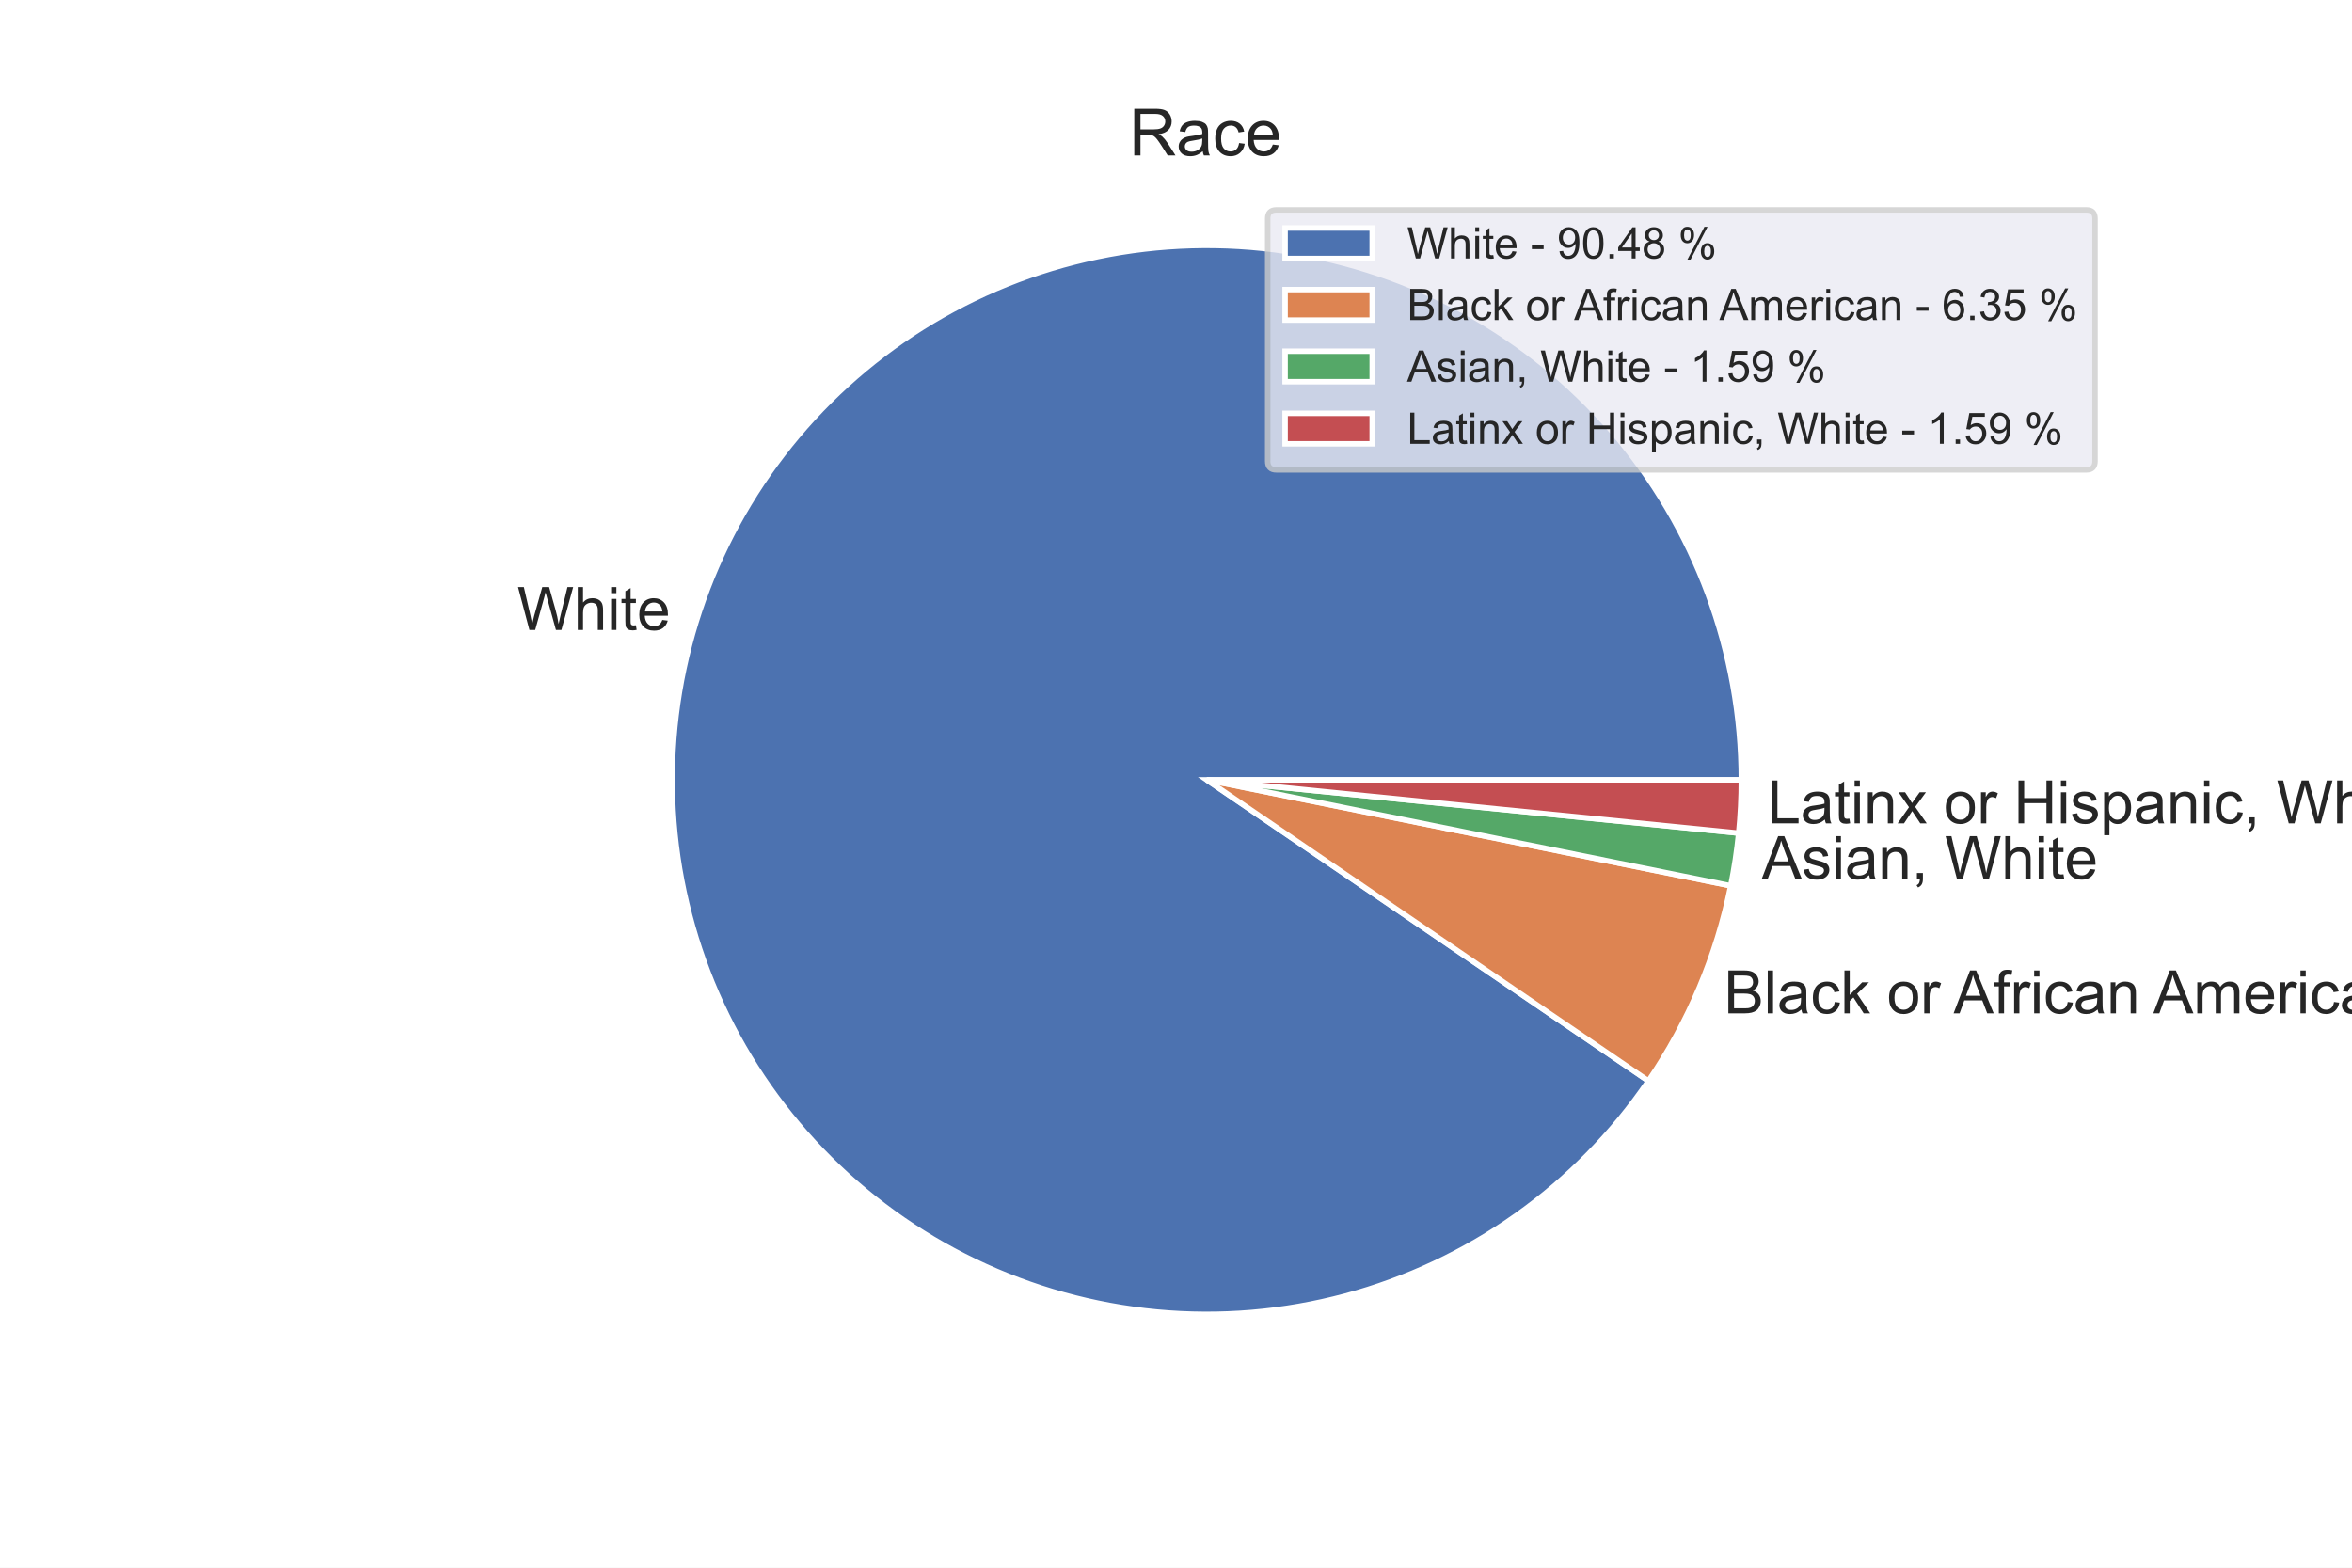
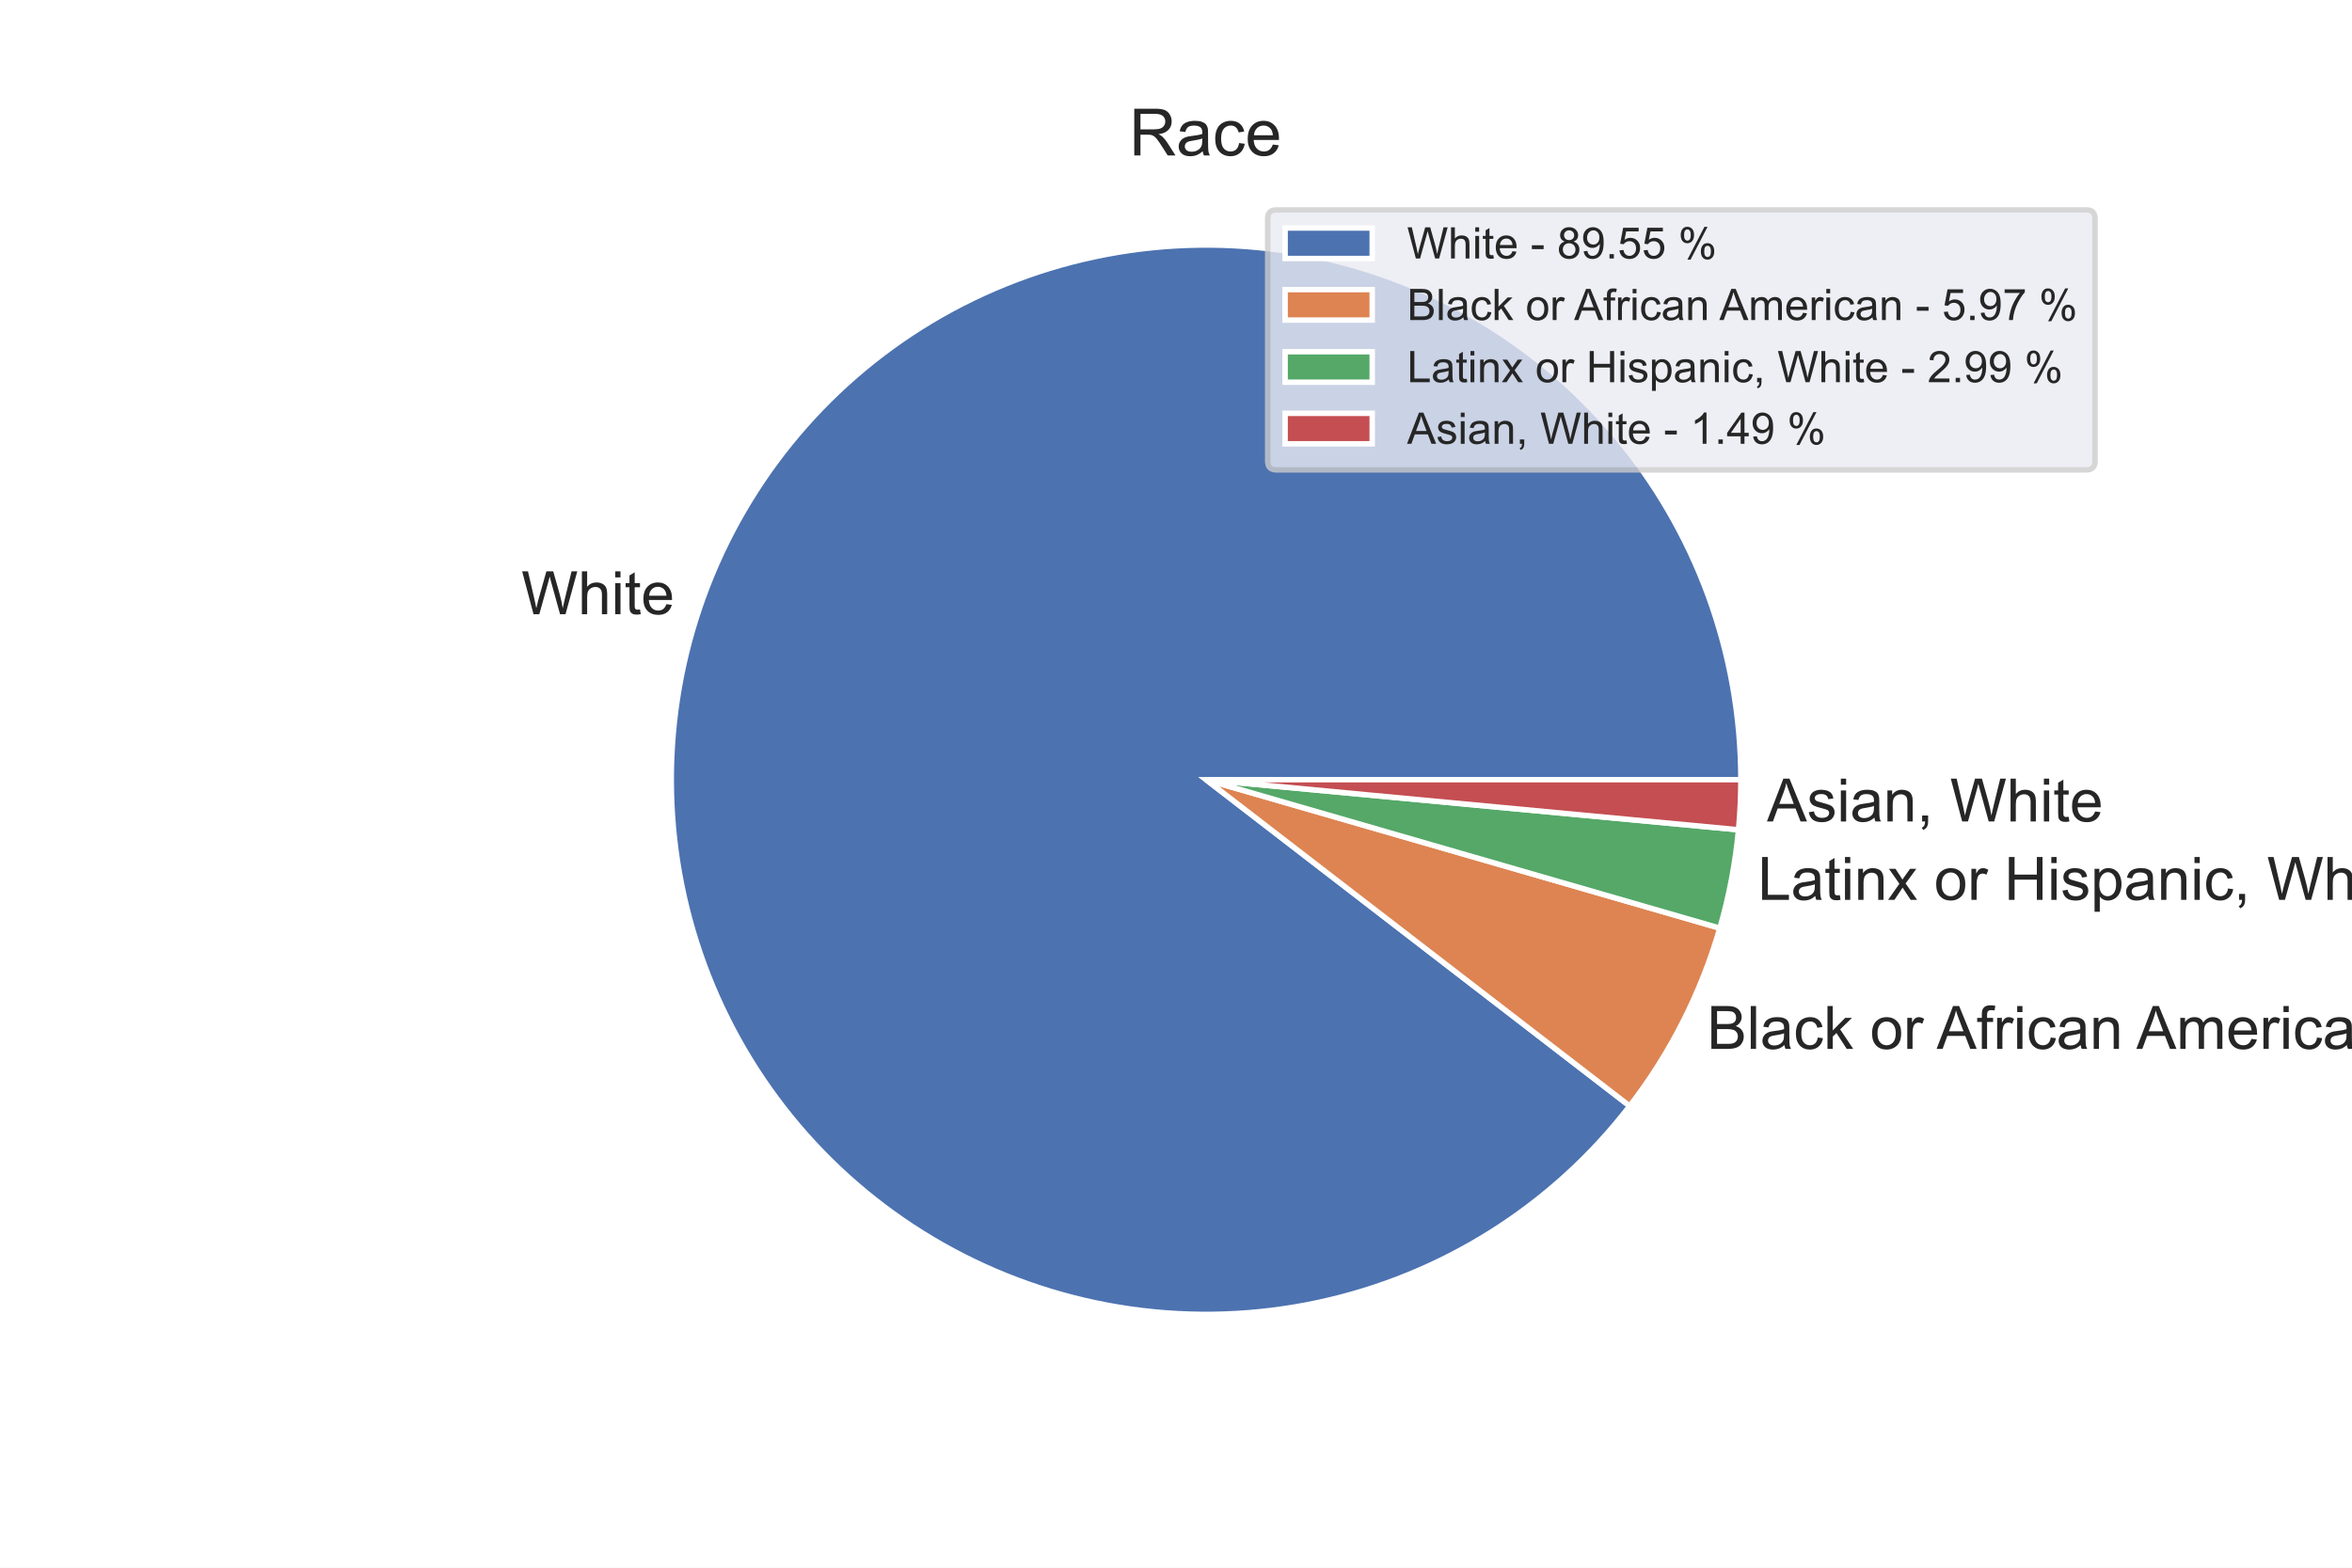
<svg xmlns="http://www.w3.org/2000/svg" xmlns:xlink="http://www.w3.org/1999/xlink" height="288pt" version="1.1" viewBox="0 0 432 288" width="432pt">
  <defs>
    <style type="text/css">*{stroke-linecap:butt;stroke-linejoin:round;}</style>
  </defs>
  <g id="figure_1">
    <g id="patch_1">
      <path d="M 0 288  L 432 288  L 432 0  L 0 0  z " style="fill:#ffffff;" />
    </g>
    <g id="axes_1">
      <g id="matplotlib.axis_1" />
      <g id="matplotlib.axis_2" />
      <g id="patch_2">
-         <path d="M 319.836 143.271  C 319.836 131.612 317.759 120.045 313.703 109.115  C 309.647 98.184 303.677 88.062 296.072 79.225  C 288.467 70.388 279.348 62.976 269.144 57.336  C 258.94 51.696 247.812 47.919 236.283 46.181  C 224.755 44.444 213.008 44.773 201.595 47.155  C 190.182 49.536 179.283 53.931 169.412 60.134  C 159.54 66.337 150.851 74.249 143.753 83.499  C 136.656 92.749 131.262 103.189 127.826 114.33  C 124.389 125.471 122.964 137.135 123.618 148.776  C 124.272 160.417 126.994 171.848 131.656 182.534  C 136.318 193.221 142.847 202.991 150.936 211.388  C 159.024 219.785 168.544 226.675 179.048 231.733  C 189.553 236.792 200.875 239.939 212.483 241.028  C 224.091 242.116 235.8 241.129 247.062 238.111  C 258.324 235.094 268.958 230.094 278.467 223.347  C 287.976 216.601 296.207 208.214 302.775 198.581  L 221.65 143.271  L 319.836 143.271  z " style="fill:#4c72b0;stroke:#ffffff;stroke-linejoin:miter;" />
+         <path d="M 319.751 143.239  C 319.751 131.695 317.716 120.24 313.739 109.402  C 309.762 98.564 303.906 88.512 296.44 79.707  C 288.973 70.903 280.013 63.483 269.97 57.789  C 259.928 52.095 248.959 48.216 237.57 46.33  C 226.181 44.444 214.548 44.58 203.206 46.733  C 191.864 48.885 180.99 53.02 171.084 58.948  C 161.177 64.876 152.393 72.504 145.135 81.481  C 137.877 90.458 132.258 100.645 128.537 111.573  C 124.815 122.501 123.049 134.001 123.32 145.542  C 123.59 157.083 125.893 168.487 130.123 179.228  C 134.353 189.97 140.443 199.882 148.114 208.509  C 155.785 217.137 164.917 224.344 175.09 229.801  C 185.263 235.258 196.319 238.879 207.75 240.498  C 219.18 242.116 230.807 241.707 242.095 239.289  C 253.383 236.872 264.157 232.483 273.922 226.324  C 283.687 220.166 292.29 212.334 299.335 203.189  L 221.522 143.239  L 319.751 143.239  z " style="fill:#4c72b0;stroke:#ffffff;stroke-linejoin:miter;" />
      </g>
      <g id="patch_3">
-         <path d="M 302.775 198.581  C 306.455 193.182 309.588 187.43 312.126 181.41  C 314.664 175.389 316.594 169.13 317.889 162.726  L 221.65 143.271  L 302.775 198.581  z " style="fill:#dd8452;stroke:#ffffff;stroke-linejoin:miter;" />
+         <path d="M 299.335 203.189  C 303.086 198.321 306.372 193.111 309.149 187.629  C 311.926 182.146 314.183 176.415 315.889 170.511  L 221.522 143.239  L 299.335 203.189  z " style="fill:#dd8452;stroke:#ffffff;stroke-linejoin:miter;" />
      </g>
      <g id="patch_4">
-         <path d="M 317.889 162.726  C 318.212 161.126 318.496 159.518 318.739 157.905  C 318.982 156.291 319.185 154.671 319.348 153.047  L 221.65 143.271  L 317.889 162.726  z " style="fill:#55a868;stroke:#ffffff;stroke-linejoin:miter;" />
+         <path d="M 315.889 170.511  C 316.742 167.561 317.456 164.572 318.028 161.555  C 318.601 158.537 319.032 155.495 319.319 152.437  L 221.522 143.239  L 315.889 170.511  z " style="fill:#55a868;stroke:#ffffff;stroke-linejoin:miter;" />
      </g>
      <g id="patch_5">
-         <path d="M 319.348 153.047  C 319.51 151.423 319.632 149.795 319.714 148.165  C 319.795 146.535 319.836 144.903 319.836 143.271  L 221.65 143.271  L 319.348 153.047  z " style="fill:#c44e52;stroke:#ffffff;stroke-linejoin:miter;" />
+         <path d="M 319.319 152.437  C 319.463 150.909 319.571 149.377 319.643 147.843  C 319.715 146.309 319.751 144.774 319.751 143.239  L 221.522 143.239  L 319.319 152.437  z " style="fill:#c44e52;stroke:#ffffff;stroke-linejoin:miter;" />
      </g>
      <g id="text_1">
-         <g style="fill:#262626;" transform="translate(95.01751 115.7265)scale(0.11 -0.11)">
+         <g style="fill:#262626;" transform="translate(95.77034 112.8338)scale(0.11 -0.11)">
          <defs>
            <path d="M 1294 0  L 78 4581  L 700 4581  L 1397 1578  Q 1509 1106 1591 641  Q 1766 1375 1797 1488  L 2669 4581  L 3400 4581  L 4056 2263  Q 4303 1400 4413 641  Q 4500 1075 4641 1638  L 5359 4581  L 5969 4581  L 4713 0  L 4128 0  L 3163 3491  Q 3041 3928 3019 4028  Q 2947 3713 2884 3491  L 1913 0  L 1294 0  z " id="ArialMT-57" transform="scale(0.015625)" />
            <path d="M 422 0  L 422 4581  L 984 4581  L 984 2938  Q 1378 3394 1978 3394  Q 2347 3394 2619 3248  Q 2891 3103 3008 2847  Q 3125 2591 3125 2103  L 3125 0  L 2563 0  L 2563 2103  Q 2563 2525 2380 2717  Q 2197 2909 1863 2909  Q 1613 2909 1392 2779  Q 1172 2650 1078 2428  Q 984 2206 984 1816  L 984 0  L 422 0  z " id="ArialMT-68" transform="scale(0.015625)" />
            <path d="M 425 3934  L 425 4581  L 988 4581  L 988 3934  L 425 3934  z M 425 0  L 425 3319  L 988 3319  L 988 0  L 425 0  z " id="ArialMT-69" transform="scale(0.015625)" />
            <path d="M 1650 503  L 1731 6  Q 1494 -44 1306 -44  Q 1000 -44 831 53  Q 663 150 594 308  Q 525 466 525 972  L 525 2881  L 113 2881  L 113 3319  L 525 3319  L 525 4141  L 1084 4478  L 1084 3319  L 1650 3319  L 1650 2881  L 1084 2881  L 1084 941  Q 1084 700 1114 631  Q 1144 563 1211 522  Q 1278 481 1403 481  Q 1497 481 1650 503  z " id="ArialMT-74" transform="scale(0.015625)" />
            <path d="M 2694 1069  L 3275 997  Q 3138 488 2766 206  Q 2394 -75 1816 -75  Q 1088 -75 661 373  Q 234 822 234 1631  Q 234 2469 665 2931  Q 1097 3394 1784 3394  Q 2450 3394 2872 2941  Q 3294 2488 3294 1666  Q 3294 1616 3291 1516  L 816 1516  Q 847 969 1125 678  Q 1403 388 1819 388  Q 2128 388 2347 550  Q 2566 713 2694 1069  z M 847 1978  L 2700 1978  Q 2663 2397 2488 2606  Q 2219 2931 1791 2931  Q 1403 2931 1139 2672  Q 875 2413 847 1978  z " id="ArialMT-65" transform="scale(0.015625)" />
          </defs>
          <use xlink:href="#ArialMT-57" />
          <use x="94.385" xlink:href="#ArialMT-68" />
          <use x="150" xlink:href="#ArialMT-69" />
          <use x="172.217" xlink:href="#ArialMT-74" />
          <use x="200" xlink:href="#ArialMT-65" />
        </g>
      </g>
      <g id="text_2">
-         <g style="fill:#262626;" transform="translate(316.6495 186.1602)scale(0.11 -0.11)">
+         <g style="fill:#262626;" transform="translate(313.5302 192.6919)scale(0.11 -0.11)">
          <defs>
            <path d="M 469 0  L 469 4581  L 2188 4581  Q 2713 4581 3030 4442  Q 3347 4303 3526 4014  Q 3706 3725 3706 3409  Q 3706 3116 3547 2856  Q 3388 2597 3066 2438  Q 3481 2316 3704 2022  Q 3928 1728 3928 1328  Q 3928 1006 3792 729  Q 3656 453 3456 303  Q 3256 153 2954 76  Q 2653 0 2216 0  L 469 0  z M 1075 2656  L 2066 2656  Q 2469 2656 2644 2709  Q 2875 2778 2992 2937  Q 3109 3097 3109 3338  Q 3109 3566 3000 3739  Q 2891 3913 2687 3977  Q 2484 4041 1991 4041  L 1075 4041  L 1075 2656  z M 1075 541  L 2216 541  Q 2509 541 2628 563  Q 2838 600 2978 687  Q 3119 775 3209 942  Q 3300 1109 3300 1328  Q 3300 1584 3169 1773  Q 3038 1963 2805 2039  Q 2572 2116 2134 2116  L 1075 2116  L 1075 541  z " id="ArialMT-42" transform="scale(0.015625)" />
            <path d="M 409 0  L 409 4581  L 972 4581  L 972 0  L 409 0  z " id="ArialMT-6c" transform="scale(0.015625)" />
            <path d="M 2588 409  Q 2275 144 1986 34  Q 1697 -75 1366 -75  Q 819 -75 525 192  Q 231 459 231 875  Q 231 1119 342 1320  Q 453 1522 633 1644  Q 813 1766 1038 1828  Q 1203 1872 1538 1913  Q 2219 1994 2541 2106  Q 2544 2222 2544 2253  Q 2544 2597 2384 2738  Q 2169 2928 1744 2928  Q 1347 2928 1158 2789  Q 969 2650 878 2297  L 328 2372  Q 403 2725 575 2942  Q 747 3159 1072 3276  Q 1397 3394 1825 3394  Q 2250 3394 2515 3294  Q 2781 3194 2906 3042  Q 3031 2891 3081 2659  Q 3109 2516 3109 2141  L 3109 1391  Q 3109 606 3145 398  Q 3181 191 3288 0  L 2700 0  Q 2613 175 2588 409  z M 2541 1666  Q 2234 1541 1622 1453  Q 1275 1403 1131 1340  Q 988 1278 909 1158  Q 831 1038 831 891  Q 831 666 1001 516  Q 1172 366 1500 366  Q 1825 366 2078 508  Q 2331 650 2450 897  Q 2541 1088 2541 1459  L 2541 1666  z " id="ArialMT-61" transform="scale(0.015625)" />
            <path d="M 2588 1216  L 3141 1144  Q 3050 572 2676 248  Q 2303 -75 1759 -75  Q 1078 -75 664 370  Q 250 816 250 1647  Q 250 2184 428 2587  Q 606 2991 970 3192  Q 1334 3394 1763 3394  Q 2303 3394 2647 3120  Q 2991 2847 3088 2344  L 2541 2259  Q 2463 2594 2264 2762  Q 2066 2931 1784 2931  Q 1359 2931 1093 2626  Q 828 2322 828 1663  Q 828 994 1084 691  Q 1341 388 1753 388  Q 2084 388 2306 591  Q 2528 794 2588 1216  z " id="ArialMT-63" transform="scale(0.015625)" />
            <path d="M 425 0  L 425 4581  L 988 4581  L 988 1969  L 2319 3319  L 3047 3319  L 1778 2088  L 3175 0  L 2481 0  L 1384 1697  L 988 1316  L 988 0  L 425 0  z " id="ArialMT-6b" transform="scale(0.015625)" />
            <path id="ArialMT-20" transform="scale(0.015625)" />
            <path d="M 213 1659  Q 213 2581 725 3025  Q 1153 3394 1769 3394  Q 2453 3394 2887 2945  Q 3322 2497 3322 1706  Q 3322 1066 3130 698  Q 2938 331 2570 128  Q 2203 -75 1769 -75  Q 1072 -75 642 372  Q 213 819 213 1659  z M 791 1659  Q 791 1022 1069 705  Q 1347 388 1769 388  Q 2188 388 2466 706  Q 2744 1025 2744 1678  Q 2744 2294 2464 2611  Q 2184 2928 1769 2928  Q 1347 2928 1069 2612  Q 791 2297 791 1659  z " id="ArialMT-6f" transform="scale(0.015625)" />
            <path d="M 416 0  L 416 3319  L 922 3319  L 922 2816  Q 1116 3169 1280 3281  Q 1444 3394 1641 3394  Q 1925 3394 2219 3213  L 2025 2691  Q 1819 2813 1613 2813  Q 1428 2813 1281 2702  Q 1134 2591 1072 2394  Q 978 2094 978 1738  L 978 0  L 416 0  z " id="ArialMT-72" transform="scale(0.015625)" />
            <path d="M -9 0  L 1750 4581  L 2403 4581  L 4278 0  L 3588 0  L 3053 1388  L 1138 1388  L 634 0  L -9 0  z M 1313 1881  L 2866 1881  L 2388 3150  Q 2169 3728 2063 4100  Q 1975 3659 1816 3225  L 1313 1881  z " id="ArialMT-41" transform="scale(0.015625)" />
            <path d="M 556 0  L 556 2881  L 59 2881  L 59 3319  L 556 3319  L 556 3672  Q 556 4006 616 4169  Q 697 4388 901 4523  Q 1106 4659 1475 4659  Q 1713 4659 2000 4603  L 1916 4113  Q 1741 4144 1584 4144  Q 1328 4144 1222 4034  Q 1116 3925 1116 3625  L 1116 3319  L 1763 3319  L 1763 2881  L 1116 2881  L 1116 0  L 556 0  z " id="ArialMT-66" transform="scale(0.015625)" />
            <path d="M 422 0  L 422 3319  L 928 3319  L 928 2847  Q 1294 3394 1984 3394  Q 2284 3394 2536 3286  Q 2788 3178 2913 3003  Q 3038 2828 3088 2588  Q 3119 2431 3119 2041  L 3119 0  L 2556 0  L 2556 2019  Q 2556 2363 2490 2533  Q 2425 2703 2258 2804  Q 2091 2906 1866 2906  Q 1506 2906 1245 2678  Q 984 2450 984 1813  L 984 0  L 422 0  z " id="ArialMT-6e" transform="scale(0.015625)" />
            <path d="M 422 0  L 422 3319  L 925 3319  L 925 2853  Q 1081 3097 1340 3245  Q 1600 3394 1931 3394  Q 2300 3394 2536 3241  Q 2772 3088 2869 2813  Q 3263 3394 3894 3394  Q 4388 3394 4653 3120  Q 4919 2847 4919 2278  L 4919 0  L 4359 0  L 4359 2091  Q 4359 2428 4304 2576  Q 4250 2725 4106 2815  Q 3963 2906 3769 2906  Q 3419 2906 3187 2673  Q 2956 2441 2956 1928  L 2956 0  L 2394 0  L 2394 2156  Q 2394 2531 2256 2718  Q 2119 2906 1806 2906  Q 1569 2906 1367 2781  Q 1166 2656 1075 2415  Q 984 2175 984 1722  L 984 0  L 422 0  z " id="ArialMT-6d" transform="scale(0.015625)" />
          </defs>
          <use xlink:href="#ArialMT-42" />
          <use x="66.699" xlink:href="#ArialMT-6c" />
          <use x="88.916" xlink:href="#ArialMT-61" />
          <use x="144.531" xlink:href="#ArialMT-63" />
          <use x="194.531" xlink:href="#ArialMT-6b" />
          <use x="244.531" xlink:href="#ArialMT-20" />
          <use x="272.314" xlink:href="#ArialMT-6f" />
          <use x="327.93" xlink:href="#ArialMT-72" />
          <use x="361.23" xlink:href="#ArialMT-20" />
          <use x="383.514" xlink:href="#ArialMT-41" />
          <use x="450.213" xlink:href="#ArialMT-66" />
          <use x="477.996" xlink:href="#ArialMT-72" />
          <use x="511.297" xlink:href="#ArialMT-69" />
          <use x="533.514" xlink:href="#ArialMT-63" />
          <use x="583.514" xlink:href="#ArialMT-61" />
          <use x="639.129" xlink:href="#ArialMT-6e" />
          <use x="694.744" xlink:href="#ArialMT-20" />
          <use x="717.027" xlink:href="#ArialMT-41" />
          <use x="783.727" xlink:href="#ArialMT-6d" />
          <use x="867.027" xlink:href="#ArialMT-65" />
          <use x="922.643" xlink:href="#ArialMT-72" />
          <use x="955.943" xlink:href="#ArialMT-69" />
          <use x="978.16" xlink:href="#ArialMT-63" />
          <use x="1028.16" xlink:href="#ArialMT-61" />
          <use x="1083.775" xlink:href="#ArialMT-6e" />
        </g>
      </g>
      <g id="text_3">
-         <g style="fill:#262626;" transform="translate(323.5935 161.4799)scale(0.11 -0.11)">
-           <defs>
-             <path d="M 197 991  L 753 1078  Q 800 744 1014 566  Q 1228 388 1613 388  Q 2000 388 2187 545  Q 2375 703 2375 916  Q 2375 1106 2209 1216  Q 2094 1291 1634 1406  Q 1016 1563 777 1677  Q 538 1791 414 1992  Q 291 2194 291 2438  Q 291 2659 392 2848  Q 494 3038 669 3163  Q 800 3259 1026 3326  Q 1253 3394 1513 3394  Q 1903 3394 2198 3281  Q 2494 3169 2634 2976  Q 2775 2784 2828 2463  L 2278 2388  Q 2241 2644 2061 2787  Q 1881 2931 1553 2931  Q 1166 2931 1000 2803  Q 834 2675 834 2503  Q 834 2394 903 2306  Q 972 2216 1119 2156  Q 1203 2125 1616 2013  Q 2213 1853 2448 1751  Q 2684 1650 2818 1456  Q 2953 1263 2953 975  Q 2953 694 2789 445  Q 2625 197 2315 61  Q 2006 -75 1616 -75  Q 969 -75 630 194  Q 291 463 197 991  z " id="ArialMT-73" transform="scale(0.015625)" />
-             <path d="M 569 0  L 569 641  L 1209 641  L 1209 0  Q 1209 -353 1084 -570  Q 959 -788 688 -906  L 531 -666  Q 709 -588 793 -436  Q 878 -284 888 0  L 569 0  z " id="ArialMT-2c" transform="scale(0.015625)" />
-           </defs>
-           <use xlink:href="#ArialMT-41" />
-           <use x="66.699" xlink:href="#ArialMT-73" />
-           <use x="116.699" xlink:href="#ArialMT-69" />
-           <use x="138.916" xlink:href="#ArialMT-61" />
-           <use x="194.531" xlink:href="#ArialMT-6e" />
-           <use x="250.146" xlink:href="#ArialMT-2c" />
-           <use x="277.93" xlink:href="#ArialMT-20" />
-           <use x="305.713" xlink:href="#ArialMT-57" />
-           <use x="400.098" xlink:href="#ArialMT-68" />
-           <use x="455.713" xlink:href="#ArialMT-69" />
-           <use x="477.93" xlink:href="#ArialMT-74" />
-           <use x="505.713" xlink:href="#ArialMT-65" />
-         </g>
-       </g>
-       <g id="text_4">
-         <g style="fill:#262626;" transform="translate(324.6168 151.2532)scale(0.11 -0.11)">
+         <g style="fill:#262626;" transform="translate(322.8535 165.3142)scale(0.11 -0.11)">
          <defs>
            <path d="M 469 0  L 469 4581  L 1075 4581  L 1075 541  L 3331 541  L 3331 0  L 469 0  z " id="ArialMT-4c" transform="scale(0.015625)" />
            <path d="M 47 0  L 1259 1725  L 138 3319  L 841 3319  L 1350 2541  Q 1494 2319 1581 2169  Q 1719 2375 1834 2534  L 2394 3319  L 3066 3319  L 1919 1756  L 3153 0  L 2463 0  L 1781 1031  L 1600 1309  L 728 0  L 47 0  z " id="ArialMT-78" transform="scale(0.015625)" />
            <path d="M 513 0  L 513 4581  L 1119 4581  L 1119 2700  L 3500 2700  L 3500 4581  L 4106 4581  L 4106 0  L 3500 0  L 3500 2159  L 1119 2159  L 1119 0  L 513 0  z " id="ArialMT-48" transform="scale(0.015625)" />
+             <path d="M 197 991  L 753 1078  Q 800 744 1014 566  Q 1228 388 1613 388  Q 2000 388 2187 545  Q 2375 703 2375 916  Q 2375 1106 2209 1216  Q 2094 1291 1634 1406  Q 1016 1563 777 1677  Q 538 1791 414 1992  Q 291 2194 291 2438  Q 291 2659 392 2848  Q 494 3038 669 3163  Q 800 3259 1026 3326  Q 1253 3394 1513 3394  Q 1903 3394 2198 3281  Q 2494 3169 2634 2976  Q 2775 2784 2828 2463  L 2278 2388  Q 2241 2644 2061 2787  Q 1881 2931 1553 2931  Q 1166 2931 1000 2803  Q 834 2675 834 2503  Q 834 2394 903 2306  Q 972 2216 1119 2156  Q 1203 2125 1616 2013  Q 2213 1853 2448 1751  Q 2684 1650 2818 1456  Q 2953 1263 2953 975  Q 2953 694 2789 445  Q 2625 197 2315 61  Q 2006 -75 1616 -75  Q 969 -75 630 194  Q 291 463 197 991  z " id="ArialMT-73" transform="scale(0.015625)" />
            <path d="M 422 -1272  L 422 3319  L 934 3319  L 934 2888  Q 1116 3141 1344 3267  Q 1572 3394 1897 3394  Q 2322 3394 2647 3175  Q 2972 2956 3137 2557  Q 3303 2159 3303 1684  Q 3303 1175 3120 767  Q 2938 359 2589 142  Q 2241 -75 1856 -75  Q 1575 -75 1351 44  Q 1128 163 984 344  L 984 -1272  L 422 -1272  z M 931 1641  Q 931 1000 1190 694  Q 1450 388 1819 388  Q 2194 388 2461 705  Q 2728 1022 2728 1688  Q 2728 2322 2467 2637  Q 2206 2953 1844 2953  Q 1484 2953 1207 2617  Q 931 2281 931 1641  z " id="ArialMT-70" transform="scale(0.015625)" />
+             <path d="M 569 0  L 569 641  L 1209 641  L 1209 0  Q 1209 -353 1084 -570  Q 959 -788 688 -906  L 531 -666  Q 709 -588 793 -436  Q 878 -284 888 0  L 569 0  z " id="ArialMT-2c" transform="scale(0.015625)" />
          </defs>
          <use xlink:href="#ArialMT-4c" />
          <use x="55.615" xlink:href="#ArialMT-61" />
          <use x="111.23" xlink:href="#ArialMT-74" />
          <use x="139.014" xlink:href="#ArialMT-69" />
          <use x="161.23" xlink:href="#ArialMT-6e" />
          <use x="216.846" xlink:href="#ArialMT-78" />
          <use x="266.846" xlink:href="#ArialMT-20" />
          <use x="294.629" xlink:href="#ArialMT-6f" />
          <use x="350.244" xlink:href="#ArialMT-72" />
          <use x="383.545" xlink:href="#ArialMT-20" />
          <use x="411.328" xlink:href="#ArialMT-48" />
          <use x="483.545" xlink:href="#ArialMT-69" />
          <use x="505.762" xlink:href="#ArialMT-73" />
          <use x="555.762" xlink:href="#ArialMT-70" />
          <use x="611.377" xlink:href="#ArialMT-61" />
          <use x="666.992" xlink:href="#ArialMT-6e" />
          <use x="722.607" xlink:href="#ArialMT-69" />
          <use x="744.824" xlink:href="#ArialMT-63" />
          <use x="794.824" xlink:href="#ArialMT-2c" />
          <use x="822.607" xlink:href="#ArialMT-20" />
          <use x="850.391" xlink:href="#ArialMT-57" />
          <use x="944.775" xlink:href="#ArialMT-68" />
          <use x="1000.391" xlink:href="#ArialMT-69" />
          <use x="1022.607" xlink:href="#ArialMT-74" />
          <use x="1050.391" xlink:href="#ArialMT-65" />
        </g>
      </g>
+       <g id="text_4">
+         <g style="fill:#262626;" transform="translate(324.549 150.917)scale(0.11 -0.11)">
+           <use xlink:href="#ArialMT-41" />
+           <use x="66.699" xlink:href="#ArialMT-73" />
+           <use x="116.699" xlink:href="#ArialMT-69" />
+           <use x="138.916" xlink:href="#ArialMT-61" />
+           <use x="194.531" xlink:href="#ArialMT-6e" />
+           <use x="250.146" xlink:href="#ArialMT-2c" />
+           <use x="277.93" xlink:href="#ArialMT-20" />
+           <use x="305.713" xlink:href="#ArialMT-57" />
+           <use x="400.098" xlink:href="#ArialMT-68" />
+           <use x="455.713" xlink:href="#ArialMT-69" />
+           <use x="477.93" xlink:href="#ArialMT-74" />
+           <use x="505.713" xlink:href="#ArialMT-65" />
+         </g>
+       </g>
      <g id="text_5">
        <g style="fill:#262626;" transform="translate(207.3938 28.56)scale(0.12 -0.12)">
          <defs>
            <path d="M 503 0  L 503 4581  L 2534 4581  Q 3147 4581 3465 4457  Q 3784 4334 3975 4021  Q 4166 3709 4166 3331  Q 4166 2844 3850 2509  Q 3534 2175 2875 2084  Q 3116 1969 3241 1856  Q 3506 1613 3744 1247  L 4541 0  L 3778 0  L 3172 953  Q 2906 1366 2734 1584  Q 2563 1803 2427 1890  Q 2291 1978 2150 2013  Q 2047 2034 1813 2034  L 1109 2034  L 1109 0  L 503 0  z M 1109 2559  L 2413 2559  Q 2828 2559 3062 2645  Q 3297 2731 3419 2920  Q 3541 3109 3541 3331  Q 3541 3656 3305 3865  Q 3069 4075 2559 4075  L 1109 4075  L 1109 2559  z " id="ArialMT-52" transform="scale(0.015625)" />
          </defs>
          <use xlink:href="#ArialMT-52" />
          <use x="72.217" xlink:href="#ArialMT-61" />
          <use x="127.832" xlink:href="#ArialMT-63" />
          <use x="177.832" xlink:href="#ArialMT-65" />
        </g>
      </g>
      <g id="legend_1">
        <g id="patch_6">
          <path d="M 234.439 86.323  L 383.2 86.323  Q 384.8 86.323 384.8 84.722  L 384.8 40.16  Q 384.8 38.56 383.2 38.56  L 234.439 38.56  Q 232.839 38.56 232.839 40.16  L 232.839 84.722  Q 232.839 86.323 234.439 86.323  z " style="fill:#eaeaf2;opacity:0.8;stroke:#cccccc;stroke-linejoin:miter;" />
        </g>
        <g id="patch_7">
          <path d="M 236.039 47.486  L 252.039 47.486  L 252.039 41.886  L 236.039 41.886  z " style="fill:#4c72b0;stroke:#ffffff;stroke-linejoin:miter;" />
        </g>
        <g id="text_6">
          <g style="fill:#262626;" transform="translate(258.4388 47.48625)scale(0.08 -0.08)">
            <defs>
              <path d="M 203 1375  L 203 1941  L 1931 1941  L 1931 1375  L 203 1375  z " id="ArialMT-2d" transform="scale(0.015625)" />
+               <path d="M 1131 2484  Q 781 2613 612 2850  Q 444 3088 444 3419  Q 444 3919 803 4259  Q 1163 4600 1759 4600  Q 2359 4600 2725 4251  Q 3091 3903 3091 3403  Q 3091 3084 2923 2848  Q 2756 2613 2416 2484  Q 2838 2347 3058 2040  Q 3278 1734 3278 1309  Q 3278 722 2862 322  Q 2447 -78 1769 -78  Q 1091 -78 675 323  Q 259 725 259 1325  Q 259 1772 486 2073  Q 713 2375 1131 2484  z M 1019 3438  Q 1019 3113 1228 2906  Q 1438 2700 1772 2700  Q 2097 2700 2305 2904  Q 2513 3109 2513 3406  Q 2513 3716 2298 3927  Q 2084 4138 1766 4138  Q 1444 4138 1231 3931  Q 1019 3725 1019 3438  z M 838 1322  Q 838 1081 952 856  Q 1066 631 1291 507  Q 1516 384 1775 384  Q 2178 384 2440 643  Q 2703 903 2703 1303  Q 2703 1709 2433 1975  Q 2163 2241 1756 2241  Q 1359 2241 1098 1978  Q 838 1716 838 1322  z " id="ArialMT-38" transform="scale(0.015625)" />
              <path d="M 350 1059  L 891 1109  Q 959 728 1153 556  Q 1347 384 1650 384  Q 1909 384 2104 503  Q 2300 622 2425 820  Q 2550 1019 2634 1356  Q 2719 1694 2719 2044  Q 2719 2081 2716 2156  Q 2547 1888 2255 1720  Q 1963 1553 1622 1553  Q 1053 1553 659 1965  Q 266 2378 266 3053  Q 266 3750 677 4175  Q 1088 4600 1706 4600  Q 2153 4600 2523 4359  Q 2894 4119 3086 3673  Q 3278 3228 3278 2384  Q 3278 1506 3087 986  Q 2897 466 2520 194  Q 2144 -78 1638 -78  Q 1100 -78 759 220  Q 419 519 350 1059  z M 2653 3081  Q 2653 3566 2395 3850  Q 2138 4134 1775 4134  Q 1400 4134 1122 3828  Q 844 3522 844 3034  Q 844 2597 1108 2323  Q 1372 2050 1759 2050  Q 2150 2050 2401 2323  Q 2653 2597 2653 3081  z " id="ArialMT-39" transform="scale(0.015625)" />
-               <path d="M 266 2259  Q 266 3072 433 3567  Q 600 4063 929 4331  Q 1259 4600 1759 4600  Q 2128 4600 2406 4451  Q 2684 4303 2865 4023  Q 3047 3744 3150 3342  Q 3253 2941 3253 2259  Q 3253 1453 3087 958  Q 2922 463 2592 192  Q 2263 -78 1759 -78  Q 1097 -78 719 397  Q 266 969 266 2259  z M 844 2259  Q 844 1131 1108 757  Q 1372 384 1759 384  Q 2147 384 2411 759  Q 2675 1134 2675 2259  Q 2675 3391 2411 3762  Q 2147 4134 1753 4134  Q 1366 4134 1134 3806  Q 844 3388 844 2259  z " id="ArialMT-30" transform="scale(0.015625)" />
              <path d="M 581 0  L 581 641  L 1222 641  L 1222 0  L 581 0  z " id="ArialMT-2e" transform="scale(0.015625)" />
-               <path d="M 2069 0  L 2069 1097  L 81 1097  L 81 1613  L 2172 4581  L 2631 4581  L 2631 1613  L 3250 1613  L 3250 1097  L 2631 1097  L 2631 0  L 2069 0  z M 2069 1613  L 2069 3678  L 634 1613  L 2069 1613  z " id="ArialMT-34" transform="scale(0.015625)" />
-               <path d="M 1131 2484  Q 781 2613 612 2850  Q 444 3088 444 3419  Q 444 3919 803 4259  Q 1163 4600 1759 4600  Q 2359 4600 2725 4251  Q 3091 3903 3091 3403  Q 3091 3084 2923 2848  Q 2756 2613 2416 2484  Q 2838 2347 3058 2040  Q 3278 1734 3278 1309  Q 3278 722 2862 322  Q 2447 -78 1769 -78  Q 1091 -78 675 323  Q 259 725 259 1325  Q 259 1772 486 2073  Q 713 2375 1131 2484  z M 1019 3438  Q 1019 3113 1228 2906  Q 1438 2700 1772 2700  Q 2097 2700 2305 2904  Q 2513 3109 2513 3406  Q 2513 3716 2298 3927  Q 2084 4138 1766 4138  Q 1444 4138 1231 3931  Q 1019 3725 1019 3438  z M 838 1322  Q 838 1081 952 856  Q 1066 631 1291 507  Q 1516 384 1775 384  Q 2178 384 2440 643  Q 2703 903 2703 1303  Q 2703 1709 2433 1975  Q 2163 2241 1756 2241  Q 1359 2241 1098 1978  Q 838 1716 838 1322  z " id="ArialMT-38" transform="scale(0.015625)" />
+               <path d="M 266 1200  L 856 1250  Q 922 819 1161 601  Q 1400 384 1738 384  Q 2144 384 2425 690  Q 2706 997 2706 1503  Q 2706 1984 2436 2262  Q 2166 2541 1728 2541  Q 1456 2541 1237 2417  Q 1019 2294 894 2097  L 366 2166  L 809 4519  L 3088 4519  L 3088 3981  L 1259 3981  L 1013 2750  Q 1425 3038 1878 3038  Q 2478 3038 2890 2622  Q 3303 2206 3303 1553  Q 3303 931 2941 478  Q 2500 -78 1738 -78  Q 1113 -78 717 272  Q 322 622 266 1200  z " id="ArialMT-35" transform="scale(0.015625)" />
              <path d="M 372 3481  Q 372 3972 619 4315  Q 866 4659 1334 4659  Q 1766 4659 2048 4351  Q 2331 4044 2331 3447  Q 2331 2866 2045 2552  Q 1759 2238 1341 2238  Q 925 2238 648 2547  Q 372 2856 372 3481  z M 1350 4272  Q 1141 4272 1002 4090  Q 863 3909 863 3425  Q 863 2984 1003 2804  Q 1144 2625 1350 2625  Q 1563 2625 1702 2806  Q 1841 2988 1841 3469  Q 1841 3913 1700 4092  Q 1559 4272 1350 4272  z M 1353 -169  L 3859 4659  L 4316 4659  L 1819 -169  L 1353 -169  z M 3334 1075  Q 3334 1569 3581 1911  Q 3828 2253 4300 2253  Q 4731 2253 5014 1945  Q 5297 1638 5297 1041  Q 5297 459 5011 145  Q 4725 -169 4303 -169  Q 3888 -169 3611 142  Q 3334 453 3334 1075  z M 4316 1866  Q 4103 1866 3964 1684  Q 3825 1503 3825 1019  Q 3825 581 3965 400  Q 4106 219 4313 219  Q 4528 219 4667 400  Q 4806 581 4806 1063  Q 4806 1506 4665 1686  Q 4525 1866 4316 1866  z " id="ArialMT-25" transform="scale(0.015625)" />
            </defs>
            <use xlink:href="#ArialMT-57" />
            <use x="94.385" xlink:href="#ArialMT-68" />
            <use x="150" xlink:href="#ArialMT-69" />
            <use x="172.217" xlink:href="#ArialMT-74" />
            <use x="200" xlink:href="#ArialMT-65" />
            <use x="255.615" xlink:href="#ArialMT-20" />
            <use x="283.398" xlink:href="#ArialMT-2d" />
            <use x="316.699" xlink:href="#ArialMT-20" />
-             <use x="344.482" xlink:href="#ArialMT-39" />
-             <use x="400.098" xlink:href="#ArialMT-30" />
+             <use x="344.482" xlink:href="#ArialMT-38" />
+             <use x="400.098" xlink:href="#ArialMT-39" />
            <use x="455.713" xlink:href="#ArialMT-2e" />
-             <use x="483.496" xlink:href="#ArialMT-34" />
-             <use x="539.111" xlink:href="#ArialMT-38" />
+             <use x="483.496" xlink:href="#ArialMT-35" />
+             <use x="539.111" xlink:href="#ArialMT-35" />
            <use x="594.727" xlink:href="#ArialMT-20" />
            <use x="622.51" xlink:href="#ArialMT-25" />
          </g>
        </g>
        <g id="patch_8">
          <path d="M 236.039 58.803  L 252.039 58.803  L 252.039 53.203  L 236.039 53.203  z " style="fill:#dd8452;stroke:#ffffff;stroke-linejoin:miter;" />
        </g>
        <g id="text_7">
          <g style="fill:#262626;" transform="translate(258.4388 58.8025)scale(0.08 -0.08)">
            <defs>
-               <path d="M 3184 3459  L 2625 3416  Q 2550 3747 2413 3897  Q 2184 4138 1850 4138  Q 1581 4138 1378 3988  Q 1113 3794 959 3422  Q 806 3050 800 2363  Q 1003 2672 1297 2822  Q 1591 2972 1913 2972  Q 2475 2972 2870 2558  Q 3266 2144 3266 1488  Q 3266 1056 3080 686  Q 2894 316 2569 119  Q 2244 -78 1831 -78  Q 1128 -78 684 439  Q 241 956 241 2144  Q 241 3472 731 4075  Q 1159 4600 1884 4600  Q 2425 4600 2770 4297  Q 3116 3994 3184 3459  z M 888 1484  Q 888 1194 1011 928  Q 1134 663 1356 523  Q 1578 384 1822 384  Q 2178 384 2434 671  Q 2691 959 2691 1453  Q 2691 1928 2437 2201  Q 2184 2475 1800 2475  Q 1419 2475 1153 2201  Q 888 1928 888 1484  z " id="ArialMT-36" transform="scale(0.015625)" />
-               <path d="M 269 1209  L 831 1284  Q 928 806 1161 595  Q 1394 384 1728 384  Q 2125 384 2398 659  Q 2672 934 2672 1341  Q 2672 1728 2419 1979  Q 2166 2231 1775 2231  Q 1616 2231 1378 2169  L 1441 2663  Q 1497 2656 1531 2656  Q 1891 2656 2178 2843  Q 2466 3031 2466 3422  Q 2466 3731 2256 3934  Q 2047 4138 1716 4138  Q 1388 4138 1169 3931  Q 950 3725 888 3313  L 325 3413  Q 428 3978 793 4289  Q 1159 4600 1703 4600  Q 2078 4600 2393 4439  Q 2709 4278 2876 4000  Q 3044 3722 3044 3409  Q 3044 3113 2884 2869  Q 2725 2625 2413 2481  Q 2819 2388 3044 2092  Q 3269 1797 3269 1353  Q 3269 753 2831 336  Q 2394 -81 1725 -81  Q 1122 -81 723 278  Q 325 638 269 1209  z " id="ArialMT-33" transform="scale(0.015625)" />
-               <path d="M 266 1200  L 856 1250  Q 922 819 1161 601  Q 1400 384 1738 384  Q 2144 384 2425 690  Q 2706 997 2706 1503  Q 2706 1984 2436 2262  Q 2166 2541 1728 2541  Q 1456 2541 1237 2417  Q 1019 2294 894 2097  L 366 2166  L 809 4519  L 3088 4519  L 3088 3981  L 1259 3981  L 1013 2750  Q 1425 3038 1878 3038  Q 2478 3038 2890 2622  Q 3303 2206 3303 1553  Q 3303 931 2941 478  Q 2500 -78 1738 -78  Q 1113 -78 717 272  Q 322 622 266 1200  z " id="ArialMT-35" transform="scale(0.015625)" />
+               <path d="M 303 3981  L 303 4522  L 3269 4522  L 3269 4084  Q 2831 3619 2401 2847  Q 1972 2075 1738 1259  Q 1569 684 1522 0  L 944 0  Q 953 541 1156 1306  Q 1359 2072 1739 2783  Q 2119 3494 2547 3981  L 303 3981  z " id="ArialMT-37" transform="scale(0.015625)" />
            </defs>
            <use xlink:href="#ArialMT-42" />
            <use x="66.699" xlink:href="#ArialMT-6c" />
            <use x="88.916" xlink:href="#ArialMT-61" />
            <use x="144.531" xlink:href="#ArialMT-63" />
            <use x="194.531" xlink:href="#ArialMT-6b" />
            <use x="244.531" xlink:href="#ArialMT-20" />
            <use x="272.314" xlink:href="#ArialMT-6f" />
            <use x="327.93" xlink:href="#ArialMT-72" />
            <use x="361.23" xlink:href="#ArialMT-20" />
            <use x="383.514" xlink:href="#ArialMT-41" />
            <use x="450.213" xlink:href="#ArialMT-66" />
            <use x="477.996" xlink:href="#ArialMT-72" />
            <use x="511.297" xlink:href="#ArialMT-69" />
            <use x="533.514" xlink:href="#ArialMT-63" />
            <use x="583.514" xlink:href="#ArialMT-61" />
            <use x="639.129" xlink:href="#ArialMT-6e" />
            <use x="694.744" xlink:href="#ArialMT-20" />
            <use x="717.027" xlink:href="#ArialMT-41" />
            <use x="783.727" xlink:href="#ArialMT-6d" />
            <use x="867.027" xlink:href="#ArialMT-65" />
            <use x="922.643" xlink:href="#ArialMT-72" />
            <use x="955.943" xlink:href="#ArialMT-69" />
            <use x="978.16" xlink:href="#ArialMT-63" />
            <use x="1028.16" xlink:href="#ArialMT-61" />
            <use x="1083.775" xlink:href="#ArialMT-6e" />
            <use x="1139.391" xlink:href="#ArialMT-20" />
            <use x="1167.174" xlink:href="#ArialMT-2d" />
            <use x="1200.475" xlink:href="#ArialMT-20" />
-             <use x="1228.258" xlink:href="#ArialMT-36" />
+             <use x="1228.258" xlink:href="#ArialMT-35" />
            <use x="1283.873" xlink:href="#ArialMT-2e" />
-             <use x="1311.656" xlink:href="#ArialMT-33" />
-             <use x="1367.271" xlink:href="#ArialMT-35" />
+             <use x="1311.656" xlink:href="#ArialMT-39" />
+             <use x="1367.271" xlink:href="#ArialMT-37" />
            <use x="1422.887" xlink:href="#ArialMT-20" />
            <use x="1450.67" xlink:href="#ArialMT-25" />
          </g>
        </g>
        <g id="patch_9">
-           <path d="M 236.039 70.119  L 252.039 70.119  L 252.039 64.519  L 236.039 64.519  z " style="fill:#55a868;stroke:#ffffff;stroke-linejoin:miter;" />
+           <path d="M 236.039 70.216  L 252.039 70.216  L 252.039 64.616  L 236.039 64.616  z " style="fill:#55a868;stroke:#ffffff;stroke-linejoin:miter;" />
        </g>
        <g id="text_8">
-           <g style="fill:#262626;" transform="translate(258.4388 70.11875)scale(0.08 -0.08)">
+           <g style="fill:#262626;" transform="translate(258.4388 70.21625)scale(0.08 -0.08)">
            <defs>
-               <path d="M 2384 0  L 1822 0  L 1822 3584  Q 1619 3391 1289 3197  Q 959 3003 697 2906  L 697 3450  Q 1169 3672 1522 3987  Q 1875 4303 2022 4600  L 2384 4600  L 2384 0  z " id="ArialMT-31" transform="scale(0.015625)" />
+               <path d="M 3222 541  L 3222 0  L 194 0  Q 188 203 259 391  Q 375 700 629 1000  Q 884 1300 1366 1694  Q 2113 2306 2375 2664  Q 2638 3022 2638 3341  Q 2638 3675 2398 3904  Q 2159 4134 1775 4134  Q 1369 4134 1125 3890  Q 881 3647 878 3216  L 300 3275  Q 359 3922 746 4261  Q 1134 4600 1788 4600  Q 2447 4600 2831 4234  Q 3216 3869 3216 3328  Q 3216 3053 3103 2787  Q 2991 2522 2730 2228  Q 2469 1934 1863 1422  Q 1356 997 1212 845  Q 1069 694 975 541  L 3222 541  z " id="ArialMT-32" transform="scale(0.015625)" />
            </defs>
-             <use xlink:href="#ArialMT-41" />
-             <use x="66.699" xlink:href="#ArialMT-73" />
-             <use x="116.699" xlink:href="#ArialMT-69" />
-             <use x="138.916" xlink:href="#ArialMT-61" />
-             <use x="194.531" xlink:href="#ArialMT-6e" />
-             <use x="250.146" xlink:href="#ArialMT-2c" />
-             <use x="277.93" xlink:href="#ArialMT-20" />
-             <use x="305.713" xlink:href="#ArialMT-57" />
-             <use x="400.098" xlink:href="#ArialMT-68" />
-             <use x="455.713" xlink:href="#ArialMT-69" />
-             <use x="477.93" xlink:href="#ArialMT-74" />
-             <use x="505.713" xlink:href="#ArialMT-65" />
-             <use x="561.328" xlink:href="#ArialMT-20" />
-             <use x="589.111" xlink:href="#ArialMT-2d" />
-             <use x="622.412" xlink:href="#ArialMT-20" />
-             <use x="650.195" xlink:href="#ArialMT-31" />
-             <use x="705.811" xlink:href="#ArialMT-2e" />
-             <use x="733.594" xlink:href="#ArialMT-35" />
-             <use x="789.209" xlink:href="#ArialMT-39" />
-             <use x="844.824" xlink:href="#ArialMT-20" />
-             <use x="872.607" xlink:href="#ArialMT-25" />
-           </g>
-         </g>
-         <g id="patch_10">
-           <path d="M 236.039 81.532  L 252.039 81.532  L 252.039 75.933  L 236.039 75.933  z " style="fill:#c44e52;stroke:#ffffff;stroke-linejoin:miter;" />
-         </g>
-         <g id="text_9">
-           <g style="fill:#262626;" transform="translate(258.4388 81.5325)scale(0.08 -0.08)">
            <use xlink:href="#ArialMT-4c" />
            <use x="55.615" xlink:href="#ArialMT-61" />
            <use x="111.23" xlink:href="#ArialMT-74" />
            <use x="139.014" xlink:href="#ArialMT-69" />
            <use x="161.23" xlink:href="#ArialMT-6e" />
            <use x="216.846" xlink:href="#ArialMT-78" />
            <use x="266.846" xlink:href="#ArialMT-20" />
            <use x="294.629" xlink:href="#ArialMT-6f" />
            <use x="350.244" xlink:href="#ArialMT-72" />
            <use x="383.545" xlink:href="#ArialMT-20" />
            <use x="411.328" xlink:href="#ArialMT-48" />
            <use x="483.545" xlink:href="#ArialMT-69" />
            <use x="505.762" xlink:href="#ArialMT-73" />
            <use x="555.762" xlink:href="#ArialMT-70" />
            <use x="611.377" xlink:href="#ArialMT-61" />
            <use x="666.992" xlink:href="#ArialMT-6e" />
            <use x="722.607" xlink:href="#ArialMT-69" />
            <use x="744.824" xlink:href="#ArialMT-63" />
            <use x="794.824" xlink:href="#ArialMT-2c" />
            <use x="822.607" xlink:href="#ArialMT-20" />
            <use x="850.391" xlink:href="#ArialMT-57" />
            <use x="944.775" xlink:href="#ArialMT-68" />
            <use x="1000.391" xlink:href="#ArialMT-69" />
            <use x="1022.607" xlink:href="#ArialMT-74" />
            <use x="1050.391" xlink:href="#ArialMT-65" />
            <use x="1106.006" xlink:href="#ArialMT-20" />
            <use x="1133.789" xlink:href="#ArialMT-2d" />
            <use x="1167.09" xlink:href="#ArialMT-20" />
-             <use x="1194.873" xlink:href="#ArialMT-31" />
+             <use x="1194.873" xlink:href="#ArialMT-32" />
            <use x="1250.488" xlink:href="#ArialMT-2e" />
-             <use x="1278.271" xlink:href="#ArialMT-35" />
+             <use x="1278.271" xlink:href="#ArialMT-39" />
            <use x="1333.887" xlink:href="#ArialMT-39" />
            <use x="1389.502" xlink:href="#ArialMT-20" />
            <use x="1417.285" xlink:href="#ArialMT-25" />
          </g>
        </g>
+         <g id="patch_10">
+           <path d="M 236.039 81.532  L 252.039 81.532  L 252.039 75.933  L 236.039 75.933  z " style="fill:#c44e52;stroke:#ffffff;stroke-linejoin:miter;" />
+         </g>
+         <g id="text_9">
+           <g style="fill:#262626;" transform="translate(258.4388 81.5325)scale(0.08 -0.08)">
+             <defs>
+               <path d="M 2384 0  L 1822 0  L 1822 3584  Q 1619 3391 1289 3197  Q 959 3003 697 2906  L 697 3450  Q 1169 3672 1522 3987  Q 1875 4303 2022 4600  L 2384 4600  L 2384 0  z " id="ArialMT-31" transform="scale(0.015625)" />
+               <path d="M 2069 0  L 2069 1097  L 81 1097  L 81 1613  L 2172 4581  L 2631 4581  L 2631 1613  L 3250 1613  L 3250 1097  L 2631 1097  L 2631 0  L 2069 0  z M 2069 1613  L 2069 3678  L 634 1613  L 2069 1613  z " id="ArialMT-34" transform="scale(0.015625)" />
+             </defs>
+             <use xlink:href="#ArialMT-41" />
+             <use x="66.699" xlink:href="#ArialMT-73" />
+             <use x="116.699" xlink:href="#ArialMT-69" />
+             <use x="138.916" xlink:href="#ArialMT-61" />
+             <use x="194.531" xlink:href="#ArialMT-6e" />
+             <use x="250.146" xlink:href="#ArialMT-2c" />
+             <use x="277.93" xlink:href="#ArialMT-20" />
+             <use x="305.713" xlink:href="#ArialMT-57" />
+             <use x="400.098" xlink:href="#ArialMT-68" />
+             <use x="455.713" xlink:href="#ArialMT-69" />
+             <use x="477.93" xlink:href="#ArialMT-74" />
+             <use x="505.713" xlink:href="#ArialMT-65" />
+             <use x="561.328" xlink:href="#ArialMT-20" />
+             <use x="589.111" xlink:href="#ArialMT-2d" />
+             <use x="622.412" xlink:href="#ArialMT-20" />
+             <use x="650.195" xlink:href="#ArialMT-31" />
+             <use x="705.811" xlink:href="#ArialMT-2e" />
+             <use x="733.594" xlink:href="#ArialMT-34" />
+             <use x="789.209" xlink:href="#ArialMT-39" />
+             <use x="844.824" xlink:href="#ArialMT-20" />
+             <use x="872.607" xlink:href="#ArialMT-25" />
+           </g>
+         </g>
      </g>
    </g>
  </g>
</svg>
